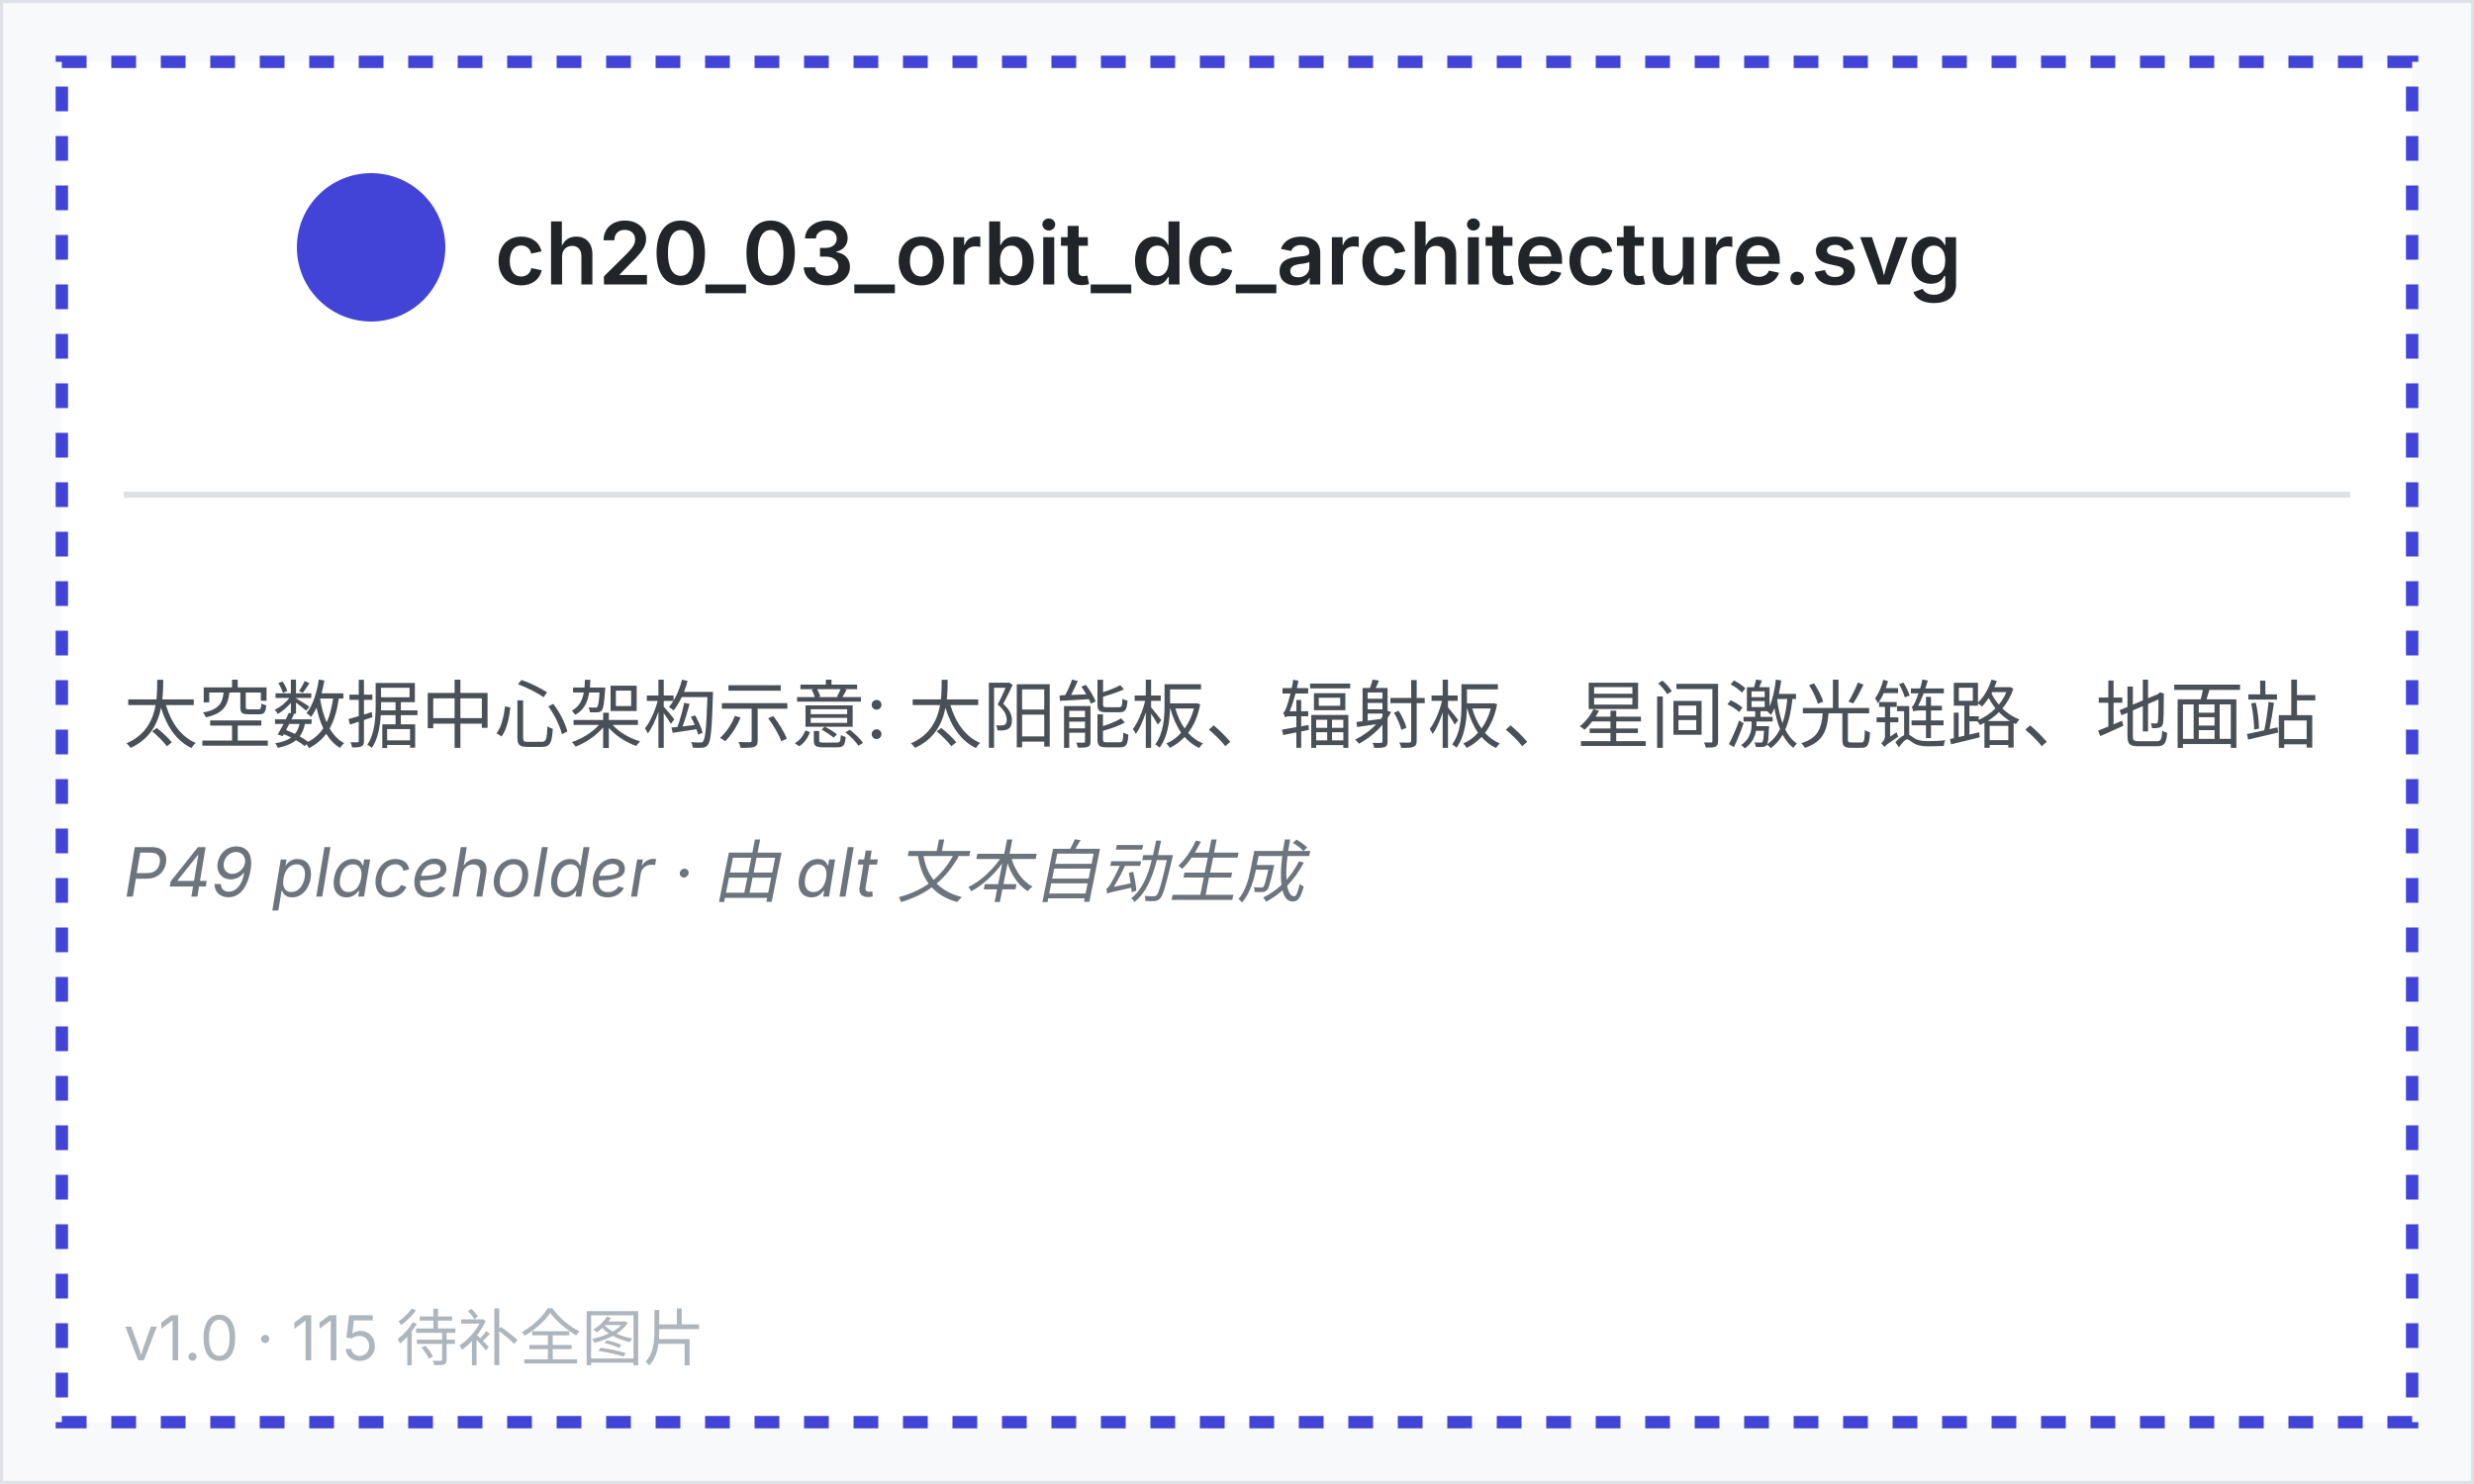
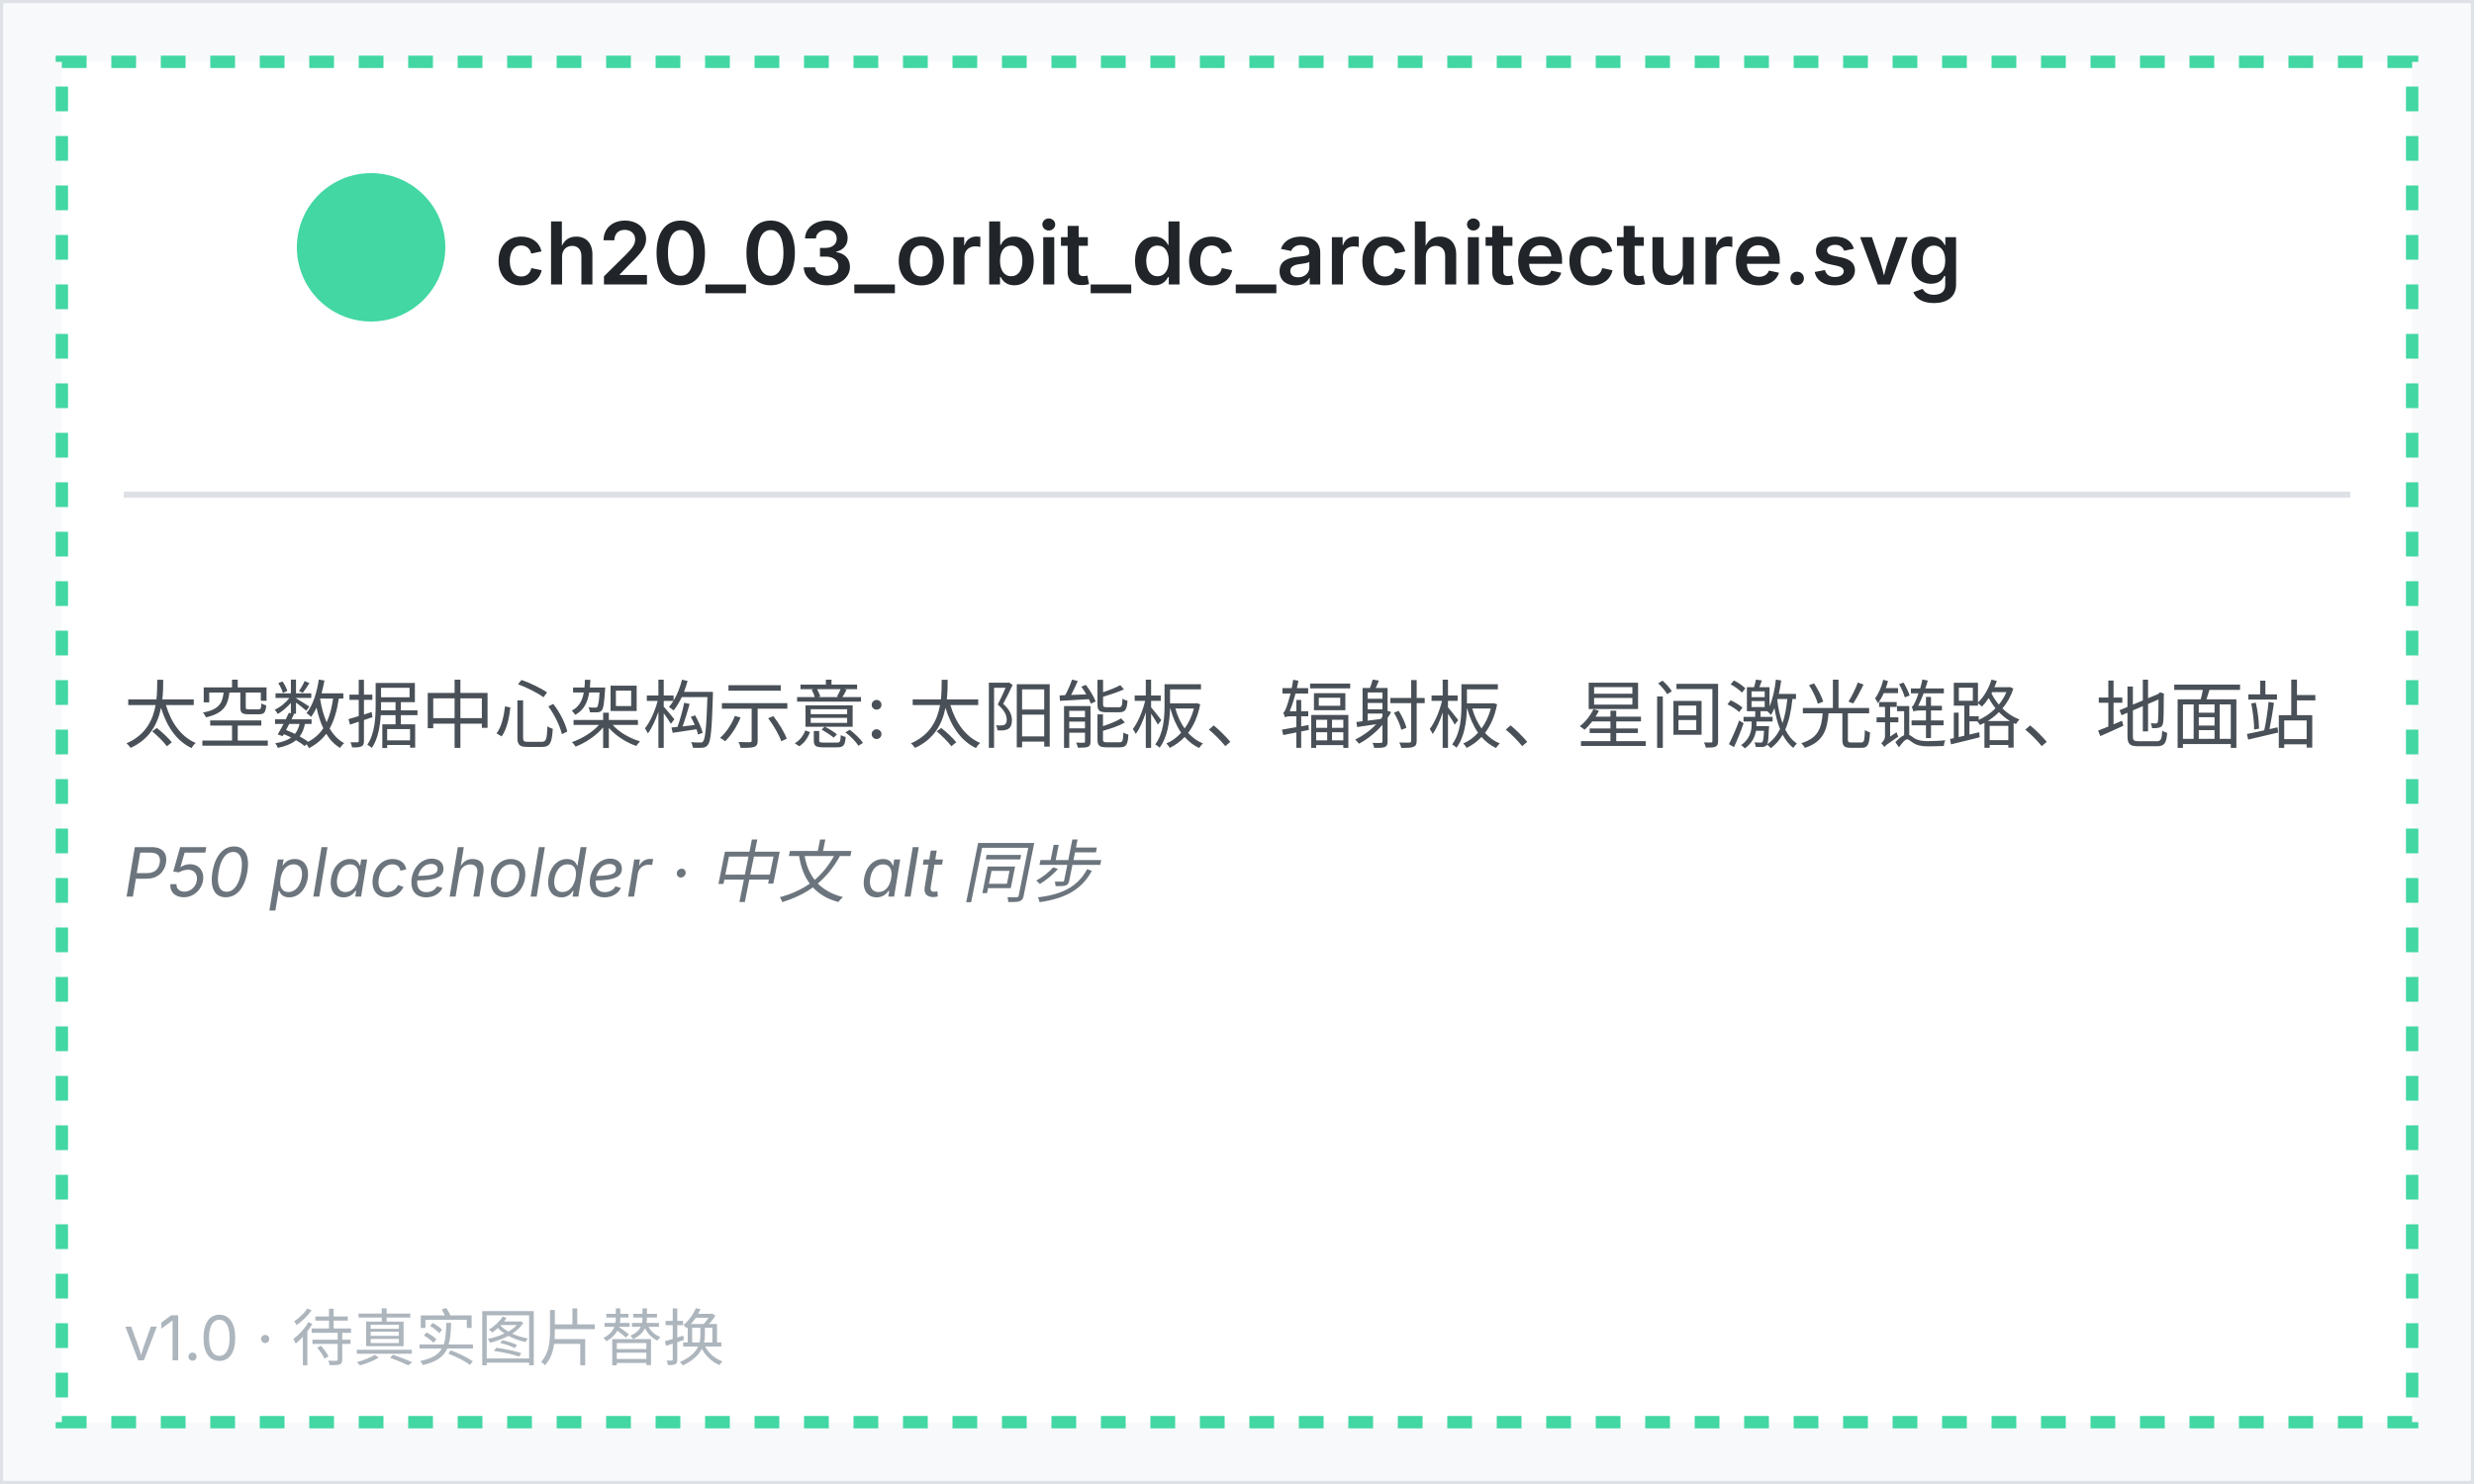
<svg xmlns="http://www.w3.org/2000/svg" viewBox="0 0 400 240" width="400" height="240" font-family="system-ui, -apple-system, sans-serif">
  <rect x="0" y="0" width="400" height="240" fill="#f8f9fa" stroke="#dee2e6" />
-   <rect x="10" y="10" width="380" height="220" fill="white" stroke="hsl(239, 65%, 55%)" stroke-width="2" stroke-dasharray="4 4" />
-   <circle cx="60" cy="40" r="12" fill="hsl(239, 65%, 55%)" />
+   <rect x="10" y="10" width="380" height="220" fill="white" stroke="hsl(159, 65%, 55%)" stroke-width="2" stroke-dasharray="4 4" />
+   <circle cx="60" cy="40" r="12" fill="hsl(159, 65%, 55%)" />
  <text x="80" y="46" font-size="14" font-weight="600" fill="#212529">ch20_03_orbit_dc_architecture.svg</text>
  <line x1="20" y1="80" x2="380" y2="80" stroke="#dee2e6" />
  <text x="20" y="120" font-size="12" fill="#495057">太空数据中心架构示意: 太阳能板、辐射板、星间激光链路、地面站</text>
-   <text x="20" y="145" font-size="11" fill="#6c757d" font-style="italic">P49 placeholder · 由 alt 文本自动生成</text>
-   <text x="20" y="220" font-size="10" fill="#adb5bd">v1.0 · 115 待补全图片</text>
+   <text x="20" y="145" font-size="11" fill="#6c757d" font-style="italic">P50 placeholder · 中文 alt 同步</text>
+   <text x="20" y="220" font-size="10" fill="#adb5bd">v1.0 · 待真实图片替换</text>
</svg>
